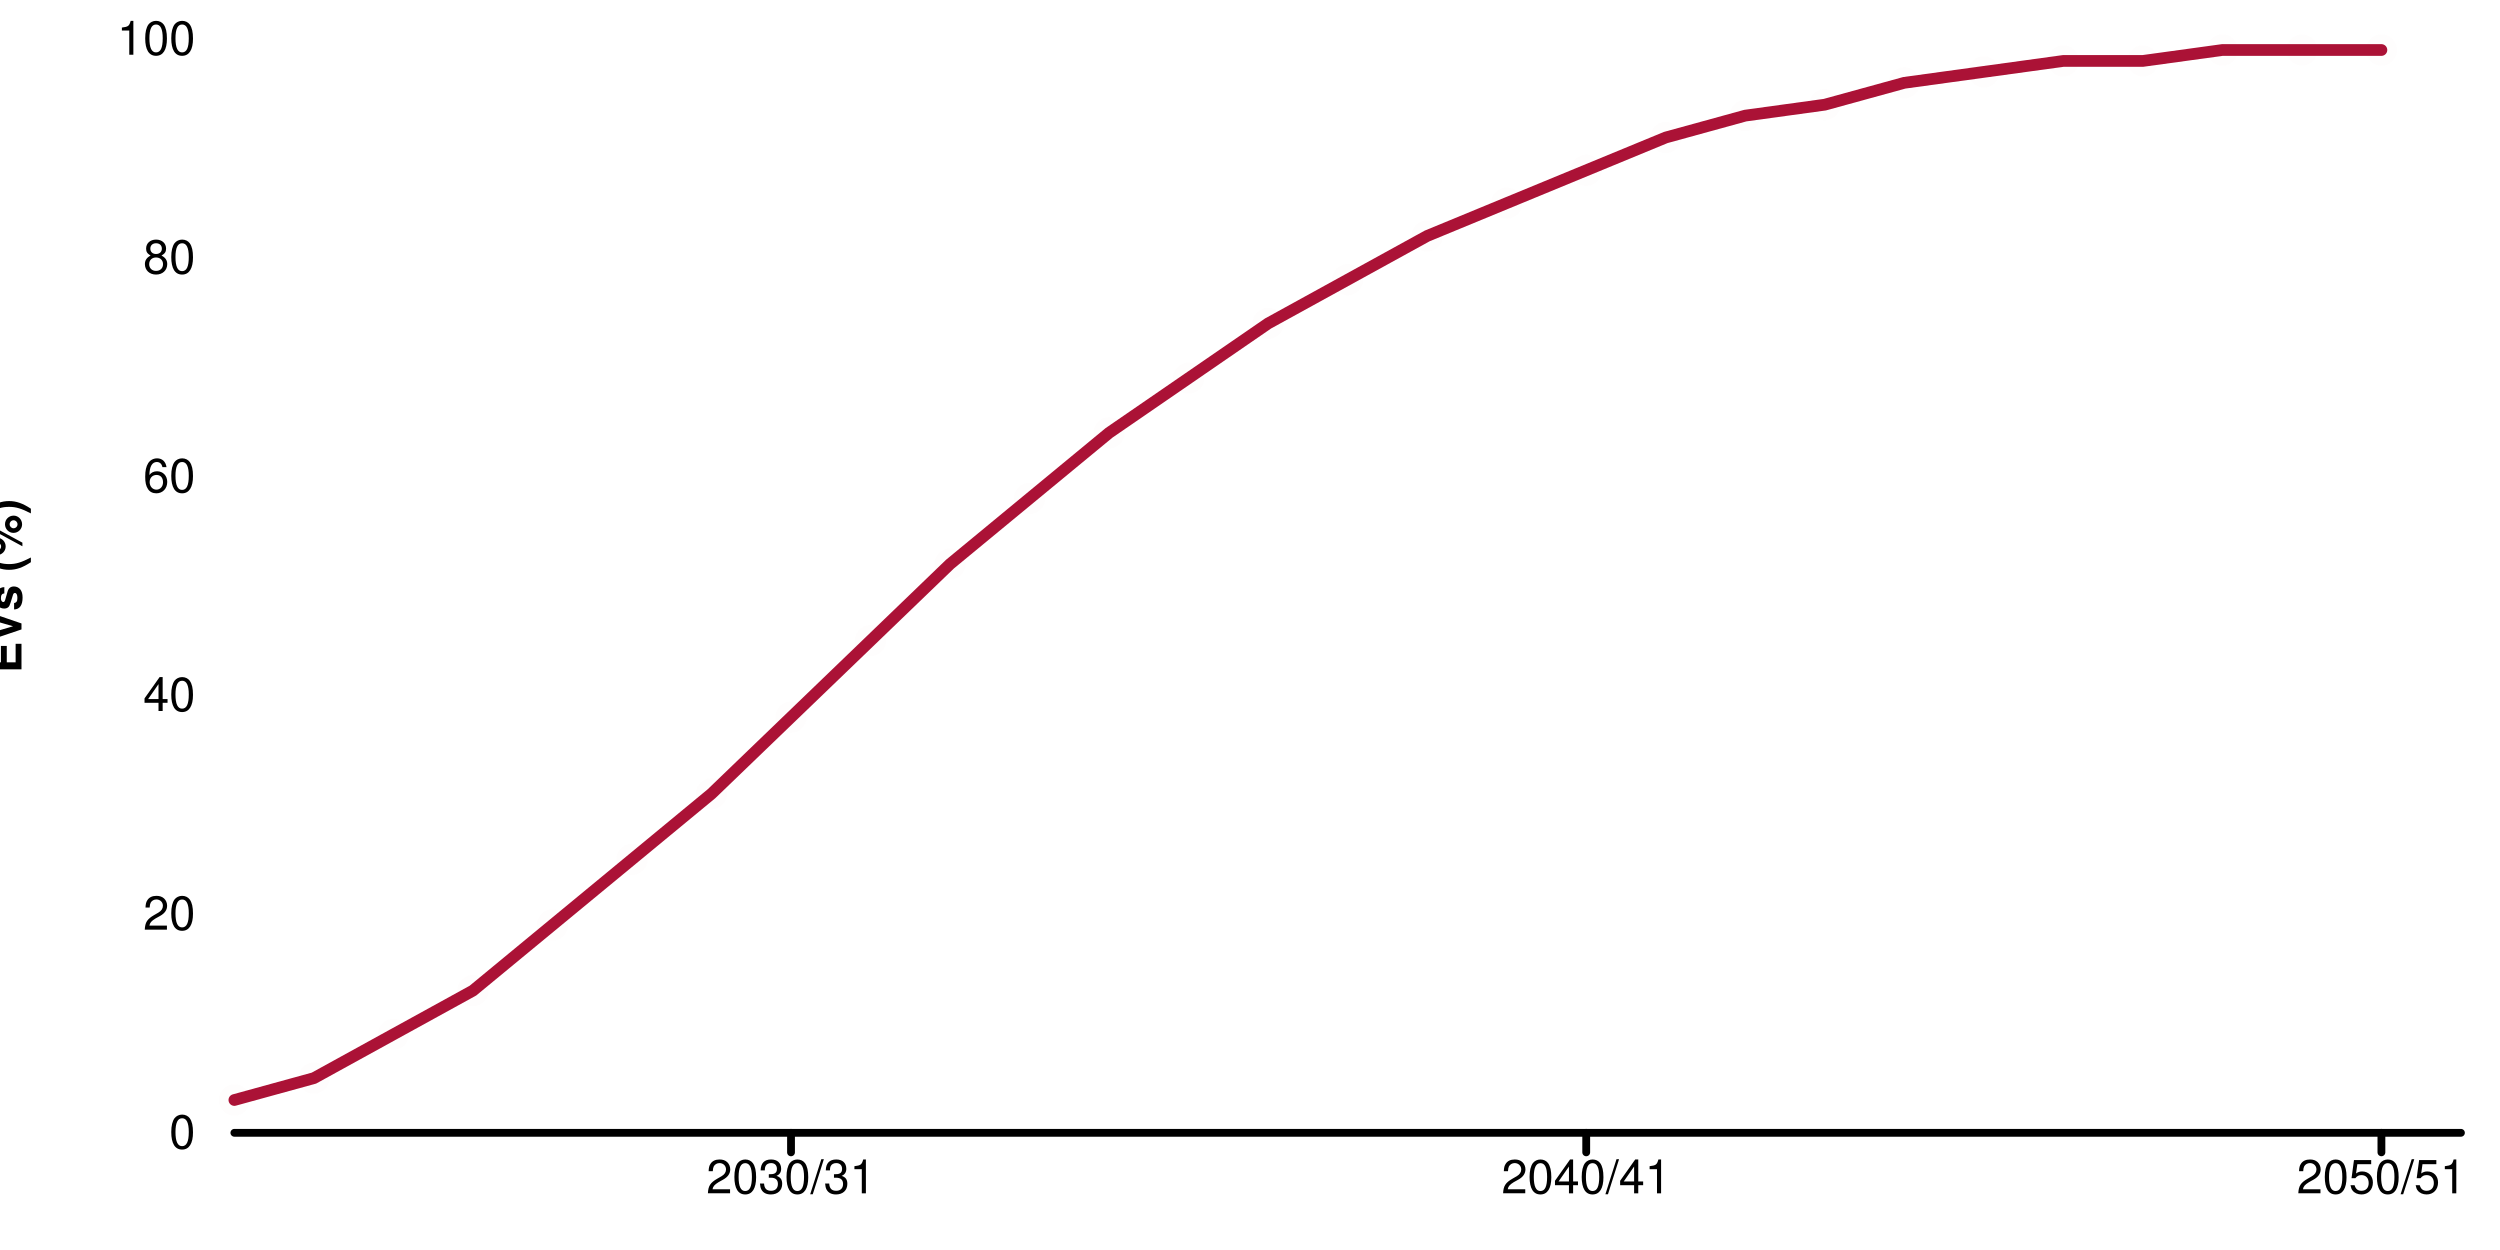
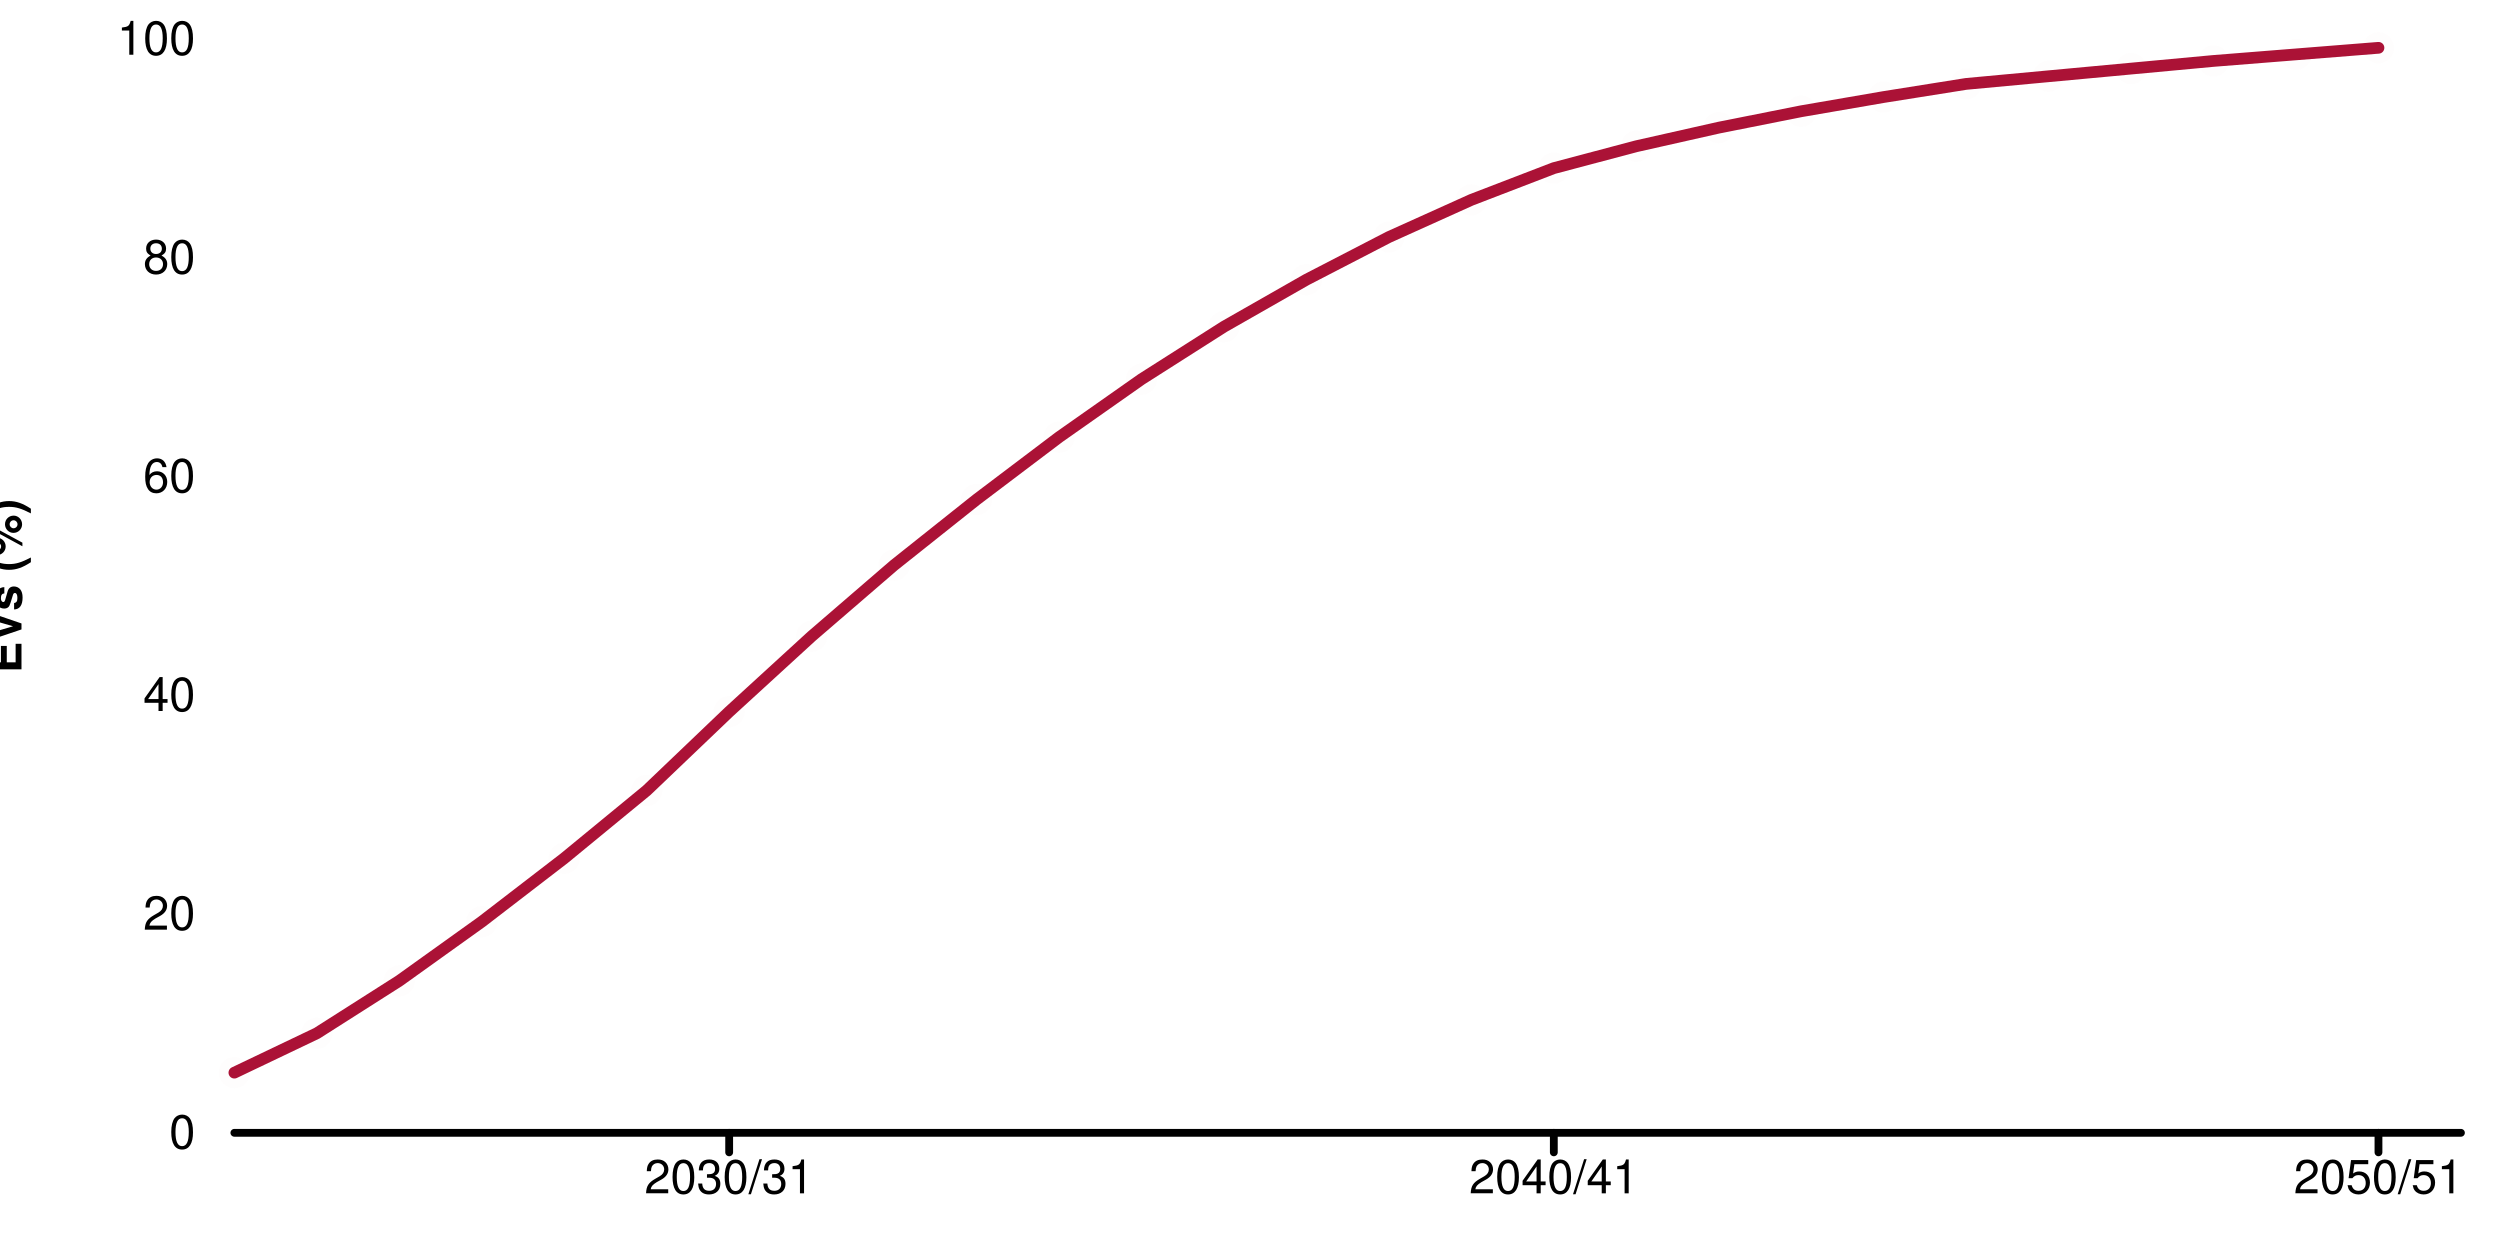
<svg xmlns="http://www.w3.org/2000/svg" width="640" height="320" viewBox="0 0 640 320" preserveAspectRatio="xMinYMin meet" overflow="visible" class="oi-chart-main" data-type="line-chart">
  <defs>
    <style>
	.series path.line { fill-opacity: 0; }
	.series path.line.dotted { stroke-dasharray: 12 20 }
	.series:hover path.line, .series.on path.line { stroke-width: 5; }
	.series .marker { opacity:0.01; }
	.series:hover .marker, .series.active .marker, .series .marker.selected { opacity:1!important; }
	.series .marker:hover, .series .marker.on { r: 6px!important; fill: black; }
	.grid { font-family: "Helvetica Neue",Helvetica,Arial,"Lucida Grande",sans-serif; }
	.grid line { stroke: rgb(0,0,0); stroke-width: 2; stroke-linecap: round; }
	.grid.grid-x text { text-anchor: middle; dominant-baseline: hanging; transform: translateY(10px); }
	.grid.grid-y text { text-anchor: end; dominant-baseline: middle; transform: translateX(-10px); }
	</style>
  </defs>
  <g class="grid grid-y">
    <line x1="60" y1="290" x2="630" y2="290" data-left="60" />
    <text x="60" y="290" text-anchor="end">0</text>
    <text x="60" y="234" text-anchor="end">20</text>
    <text x="60" y="178" text-anchor="end">40</text>
    <text x="60" y="122" text-anchor="end">60</text>
    <text x="60" y="66" text-anchor="end">80</text>
    <text x="60" y="10" text-anchor="end">100</text>
    <text style="text-anchor:middle;dominant-baseline:hanging;font-weight:bold;transform: translateY(150px) rotate(-90deg);">EVs (%)</text>
  </g>
  <g class="grid grid-x">
-     <line class="tick" x1="202.5" y1="290" x2="202.5" y2="295" />
-     <text x="202.5" y="290" text-anchor="middle">2030/31</text>
-     <line class="tick" x1="406.071" y1="290" x2="406.071" y2="295" />
-     <text x="406.071" y="290" text-anchor="middle">2040/41</text>
-     <line class="tick" x1="609.643" y1="290" x2="609.643" y2="295" />
-     <text x="609.643" y="290" text-anchor="middle">2050/51</text>
+     <line class="tick" x1="186.667" y1="290" x2="186.667" y2="295" />
+     <text x="186.667" y="290" text-anchor="middle">2030/31</text>
+     <line class="tick" x1="397.778" y1="290" x2="397.778" y2="295" />
+     <text x="397.778" y="290" text-anchor="middle">2040/41</text>
+     <line class="tick" x1="608.889" y1="290" x2="608.889" y2="295" />
+     <text x="608.889" y="290" text-anchor="middle">2050/51</text>
    <text style="text-anchor:middle;dominant-baseline:hanging;font-weight:bold;transform: translateY(150px) rotate(-90deg);" />
  </g>
  <g class="data-layer" role="table">
    <g data-scenario="npg-reference-scenario" class="series series-1" tabindex="0" role="row" aria-label="Series: NPg Reference Scenario" data-series="1">
-       <path d="M 60.00,281.60L 80.36,276.00L 100.71,264.80L 121.07,253.60L 141.43,236.80L 161.79,220.00L 182.14,203.20L 202.50,183.60L 222.86,164.00L 243.21,144.40L 263.57,127.60L 283.93,110.80L 304.29,96.80L 324.64,82.80L 345.00,71.60L 365.36,60.40L 385.71,52.00L 406.07,43.60L 426.43,35.20L 446.79,29.60L 467.14,26.80L 487.50,21.20L 507.86,18.40L 528.21,15.60L 548.57,15.60L 568.93,12.80L 589.29,12.80L 609.64,12.80" id="NPg Reference Scenario" class="line" stroke="#ab1236" stroke-width="3" stroke-linecap="round" />
-       <circle class="marker" cx="60.00" cy="281.60" data-y="3" data-x="2023/24" data-i="0" data-series="1" r="4" fill="#ab1236" roll="cell" />
-       <circle class="marker" cx="80.36" cy="276.00" data-y="5" data-x="2024/25" data-i="1" data-series="1" r="4" fill="#ab1236" roll="cell" />
-       <circle class="marker" cx="100.71" cy="264.80" data-y="9" data-x="2025/26" data-i="2" data-series="1" r="4" fill="#ab1236" roll="cell" />
-       <circle class="marker" cx="121.07" cy="253.60" data-y="13" data-x="2026/27" data-i="3" data-series="1" r="4" fill="#ab1236" roll="cell" />
-       <circle class="marker" cx="141.43" cy="236.80" data-y="19" data-x="2027/28" data-i="4" data-series="1" r="4" fill="#ab1236" roll="cell" />
-       <circle class="marker" cx="161.79" cy="220.00" data-y="25" data-x="2028/29" data-i="5" data-series="1" r="4" fill="#ab1236" roll="cell" />
-       <circle class="marker" cx="182.14" cy="203.20" data-y="31" data-x="2029/30" data-i="6" data-series="1" r="4" fill="#ab1236" roll="cell" />
-       <circle class="marker" cx="202.50" cy="183.60" data-y="38" data-x="2030/31" data-i="7" data-series="1" r="4" fill="#ab1236" roll="cell" />
-       <circle class="marker" cx="222.86" cy="164.00" data-y="45" data-x="2031/32" data-i="8" data-series="1" r="4" fill="#ab1236" roll="cell" />
-       <circle class="marker" cx="243.21" cy="144.40" data-y="52" data-x="2032/33" data-i="9" data-series="1" r="4" fill="#ab1236" roll="cell" />
-       <circle class="marker" cx="263.57" cy="127.60" data-y="58" data-x="2033/34" data-i="10" data-series="1" r="4" fill="#ab1236" roll="cell" />
-       <circle class="marker" cx="283.93" cy="110.80" data-y="64" data-x="2034/35" data-i="11" data-series="1" r="4" fill="#ab1236" roll="cell" />
-       <circle class="marker" cx="304.29" cy="96.80" data-y="69" data-x="2035/36" data-i="12" data-series="1" r="4" fill="#ab1236" roll="cell" />
-       <circle class="marker" cx="324.64" cy="82.80" data-y="74" data-x="2036/37" data-i="13" data-series="1" r="4" fill="#ab1236" roll="cell" />
-       <circle class="marker" cx="345.00" cy="71.60" data-y="78" data-x="2037/38" data-i="14" data-series="1" r="4" fill="#ab1236" roll="cell" />
-       <circle class="marker" cx="365.36" cy="60.40" data-y="82" data-x="2038/39" data-i="15" data-series="1" r="4" fill="#ab1236" roll="cell" />
-       <circle class="marker" cx="385.71" cy="52.00" data-y="85" data-x="2039/40" data-i="16" data-series="1" r="4" fill="#ab1236" roll="cell" />
-       <circle class="marker" cx="406.07" cy="43.60" data-y="88" data-x="2040/41" data-i="17" data-series="1" r="4" fill="#ab1236" roll="cell" />
-       <circle class="marker" cx="426.43" cy="35.20" data-y="91" data-x="2041/42" data-i="18" data-series="1" r="4" fill="#ab1236" roll="cell" />
-       <circle class="marker" cx="446.79" cy="29.60" data-y="93" data-x="2042/43" data-i="19" data-series="1" r="4" fill="#ab1236" roll="cell" />
-       <circle class="marker" cx="467.14" cy="26.80" data-y="94" data-x="2043/44" data-i="20" data-series="1" r="4" fill="#ab1236" roll="cell" />
-       <circle class="marker" cx="487.50" cy="21.20" data-y="96" data-x="2044/45" data-i="21" data-series="1" r="4" fill="#ab1236" roll="cell" />
-       <circle class="marker" cx="507.86" cy="18.40" data-y="97" data-x="2045/46" data-i="22" data-series="1" r="4" fill="#ab1236" roll="cell" />
-       <circle class="marker" cx="528.21" cy="15.60" data-y="98" data-x="2046/47" data-i="23" data-series="1" r="4" fill="#ab1236" roll="cell" />
-       <circle class="marker" cx="548.57" cy="15.60" data-y="98" data-x="2047/48" data-i="24" data-series="1" r="4" fill="#ab1236" roll="cell" />
-       <circle class="marker" cx="568.93" cy="12.80" data-y="99" data-x="2048/49" data-i="25" data-series="1" r="4" fill="#ab1236" roll="cell" />
-       <circle class="marker" cx="589.29" cy="12.80" data-y="99" data-x="2049/50" data-i="26" data-series="1" r="4" fill="#ab1236" roll="cell" />
-       <circle class="marker" cx="609.64" cy="12.80" data-y="99" data-x="2050/51" data-i="27" data-series="1" r="4" fill="#ab1236" roll="cell" />
+       <path d="M 60.00,274.60L 81.11,264.52L 102.22,251.08L 123.33,235.96L 144.44,219.72L 165.56,202.36L 186.67,182.20L 207.78,162.88L 228.89,144.68L 250.00,127.88L 271.11,111.92L 292.22,97.08L 313.33,83.64L 334.44,71.60L 355.56,60.68L 376.67,51.16L 397.78,43.04L 418.89,37.44L 440.00,32.68L 461.11,28.48L 482.22,24.84L 503.33,21.48L 524.44,19.52L 545.56,17.56L 566.67,15.60L 587.78,13.92L 608.89,12.24" id="NPg Reference Scenario" class="line" stroke="#ab1236" stroke-width="3" stroke-linecap="round" />
+       <circle class="marker" cx="60.00" cy="274.60" data-y="5.5" data-x="2024/25" data-i="0" data-series="1" r="4" fill="#ab1236" roll="cell" />
+       <circle class="marker" cx="81.11" cy="264.52" data-y="9.1" data-x="2025/26" data-i="1" data-series="1" r="4" fill="#ab1236" roll="cell" />
+       <circle class="marker" cx="102.22" cy="251.08" data-y="13.9" data-x="2026/27" data-i="2" data-series="1" r="4" fill="#ab1236" roll="cell" />
+       <circle class="marker" cx="123.33" cy="235.96" data-y="19.3" data-x="2027/28" data-i="3" data-series="1" r="4" fill="#ab1236" roll="cell" />
+       <circle class="marker" cx="144.44" cy="219.72" data-y="25.1" data-x="2028/29" data-i="4" data-series="1" r="4" fill="#ab1236" roll="cell" />
+       <circle class="marker" cx="165.56" cy="202.36" data-y="31.3" data-x="2029/30" data-i="5" data-series="1" r="4" fill="#ab1236" roll="cell" />
+       <circle class="marker" cx="186.67" cy="182.20" data-y="38.5" data-x="2030/31" data-i="6" data-series="1" r="4" fill="#ab1236" roll="cell" />
+       <circle class="marker" cx="207.78" cy="162.88" data-y="45.4" data-x="2031/32" data-i="7" data-series="1" r="4" fill="#ab1236" roll="cell" />
+       <circle class="marker" cx="228.89" cy="144.68" data-y="51.9" data-x="2032/33" data-i="8" data-series="1" r="4" fill="#ab1236" roll="cell" />
+       <circle class="marker" cx="250.00" cy="127.88" data-y="57.9" data-x="2033/34" data-i="9" data-series="1" r="4" fill="#ab1236" roll="cell" />
+       <circle class="marker" cx="271.11" cy="111.92" data-y="63.6" data-x="2034/35" data-i="10" data-series="1" r="4" fill="#ab1236" roll="cell" />
+       <circle class="marker" cx="292.22" cy="97.08" data-y="68.9" data-x="2035/36" data-i="11" data-series="1" r="4" fill="#ab1236" roll="cell" />
+       <circle class="marker" cx="313.33" cy="83.64" data-y="73.7" data-x="2036/37" data-i="12" data-series="1" r="4" fill="#ab1236" roll="cell" />
+       <circle class="marker" cx="334.44" cy="71.60" data-y="78" data-x="2037/38" data-i="13" data-series="1" r="4" fill="#ab1236" roll="cell" />
+       <circle class="marker" cx="355.56" cy="60.68" data-y="81.9" data-x="2038/39" data-i="14" data-series="1" r="4" fill="#ab1236" roll="cell" />
+       <circle class="marker" cx="376.67" cy="51.16" data-y="85.3" data-x="2039/40" data-i="15" data-series="1" r="4" fill="#ab1236" roll="cell" />
+       <circle class="marker" cx="397.78" cy="43.04" data-y="88.2" data-x="2040/41" data-i="16" data-series="1" r="4" fill="#ab1236" roll="cell" />
+       <circle class="marker" cx="418.89" cy="37.44" data-y="90.2" data-x="2041/42" data-i="17" data-series="1" r="4" fill="#ab1236" roll="cell" />
+       <circle class="marker" cx="440.00" cy="32.68" data-y="91.9" data-x="2042/43" data-i="18" data-series="1" r="4" fill="#ab1236" roll="cell" />
+       <circle class="marker" cx="461.11" cy="28.48" data-y="93.4" data-x="2043/44" data-i="19" data-series="1" r="4" fill="#ab1236" roll="cell" />
+       <circle class="marker" cx="482.22" cy="24.84" data-y="94.7" data-x="2044/45" data-i="20" data-series="1" r="4" fill="#ab1236" roll="cell" />
+       <circle class="marker" cx="503.33" cy="21.48" data-y="95.9" data-x="2045/46" data-i="21" data-series="1" r="4" fill="#ab1236" roll="cell" />
+       <circle class="marker" cx="524.44" cy="19.52" data-y="96.6" data-x="2046/47" data-i="22" data-series="1" r="4" fill="#ab1236" roll="cell" />
+       <circle class="marker" cx="545.56" cy="17.56" data-y="97.3" data-x="2047/48" data-i="23" data-series="1" r="4" fill="#ab1236" roll="cell" />
+       <circle class="marker" cx="566.67" cy="15.60" data-y="98" data-x="2048/49" data-i="24" data-series="1" r="4" fill="#ab1236" roll="cell" />
+       <circle class="marker" cx="587.78" cy="13.92" data-y="98.6" data-x="2049/50" data-i="25" data-series="1" r="4" fill="#ab1236" roll="cell" />
+       <circle class="marker" cx="608.89" cy="12.24" data-y="99.2" data-x="2050/51" data-i="26" data-series="1" r="4" fill="#ab1236" roll="cell" />
    </g>
  </g>
</svg>
